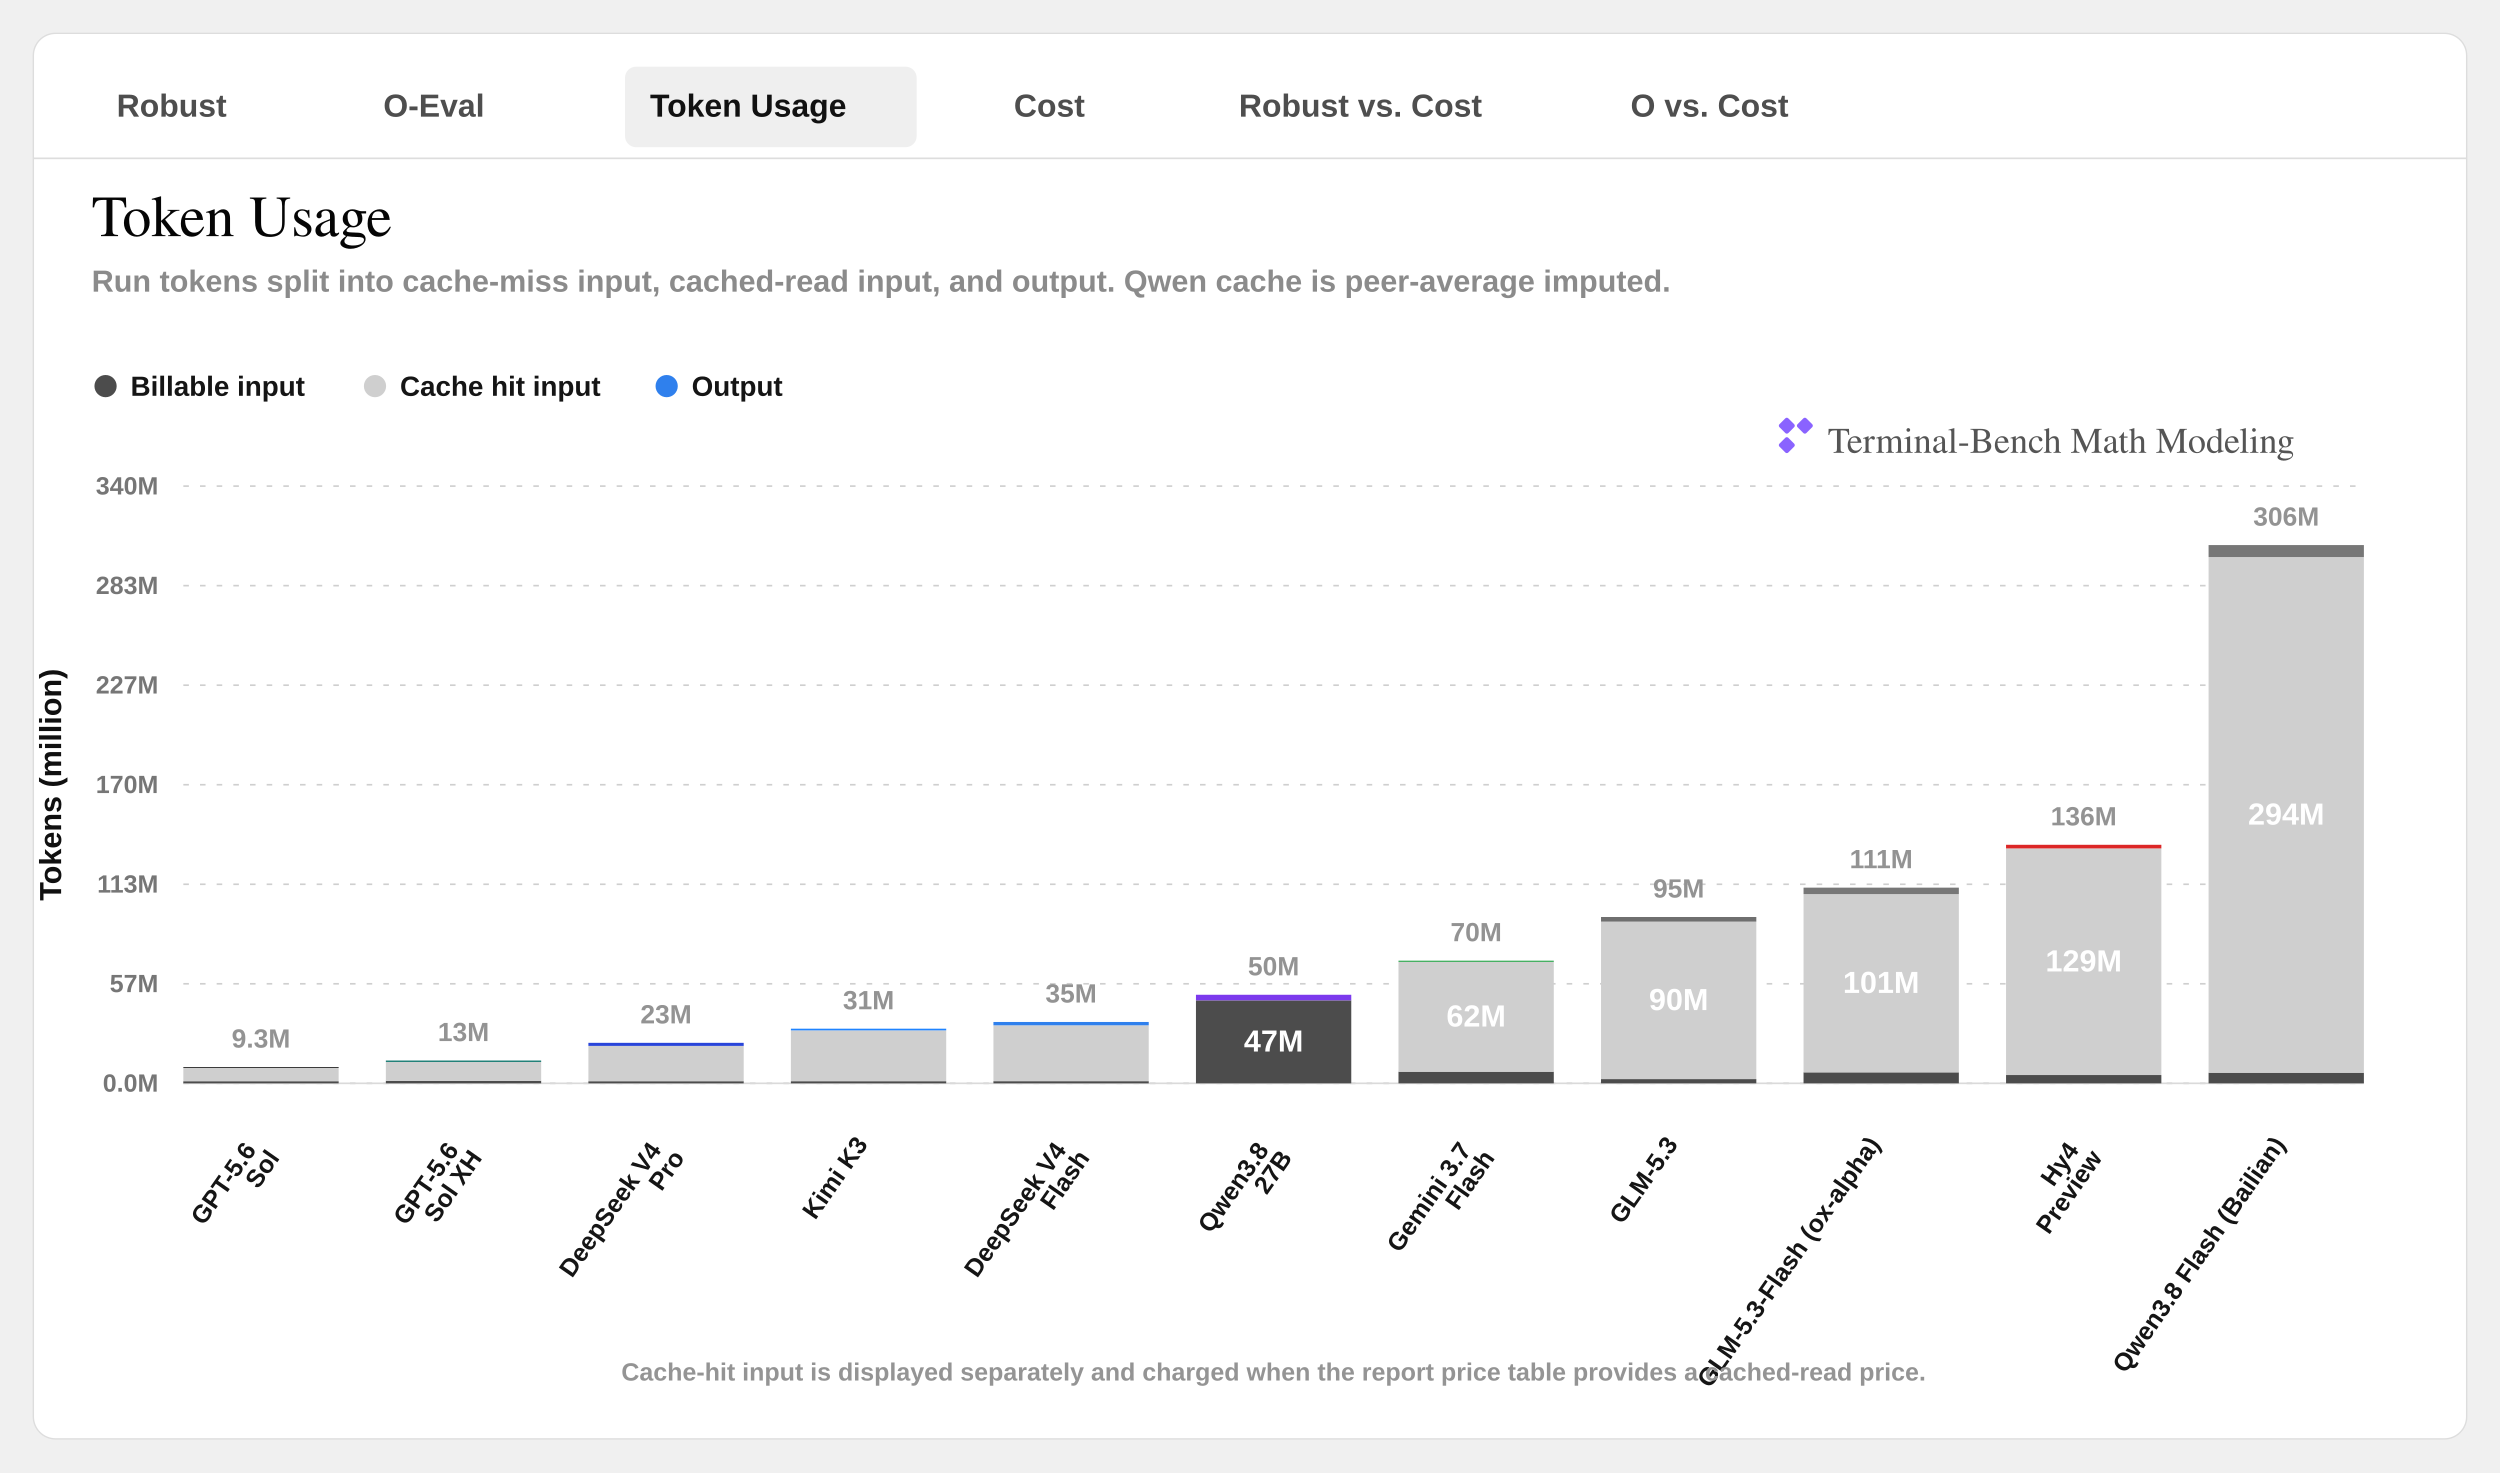
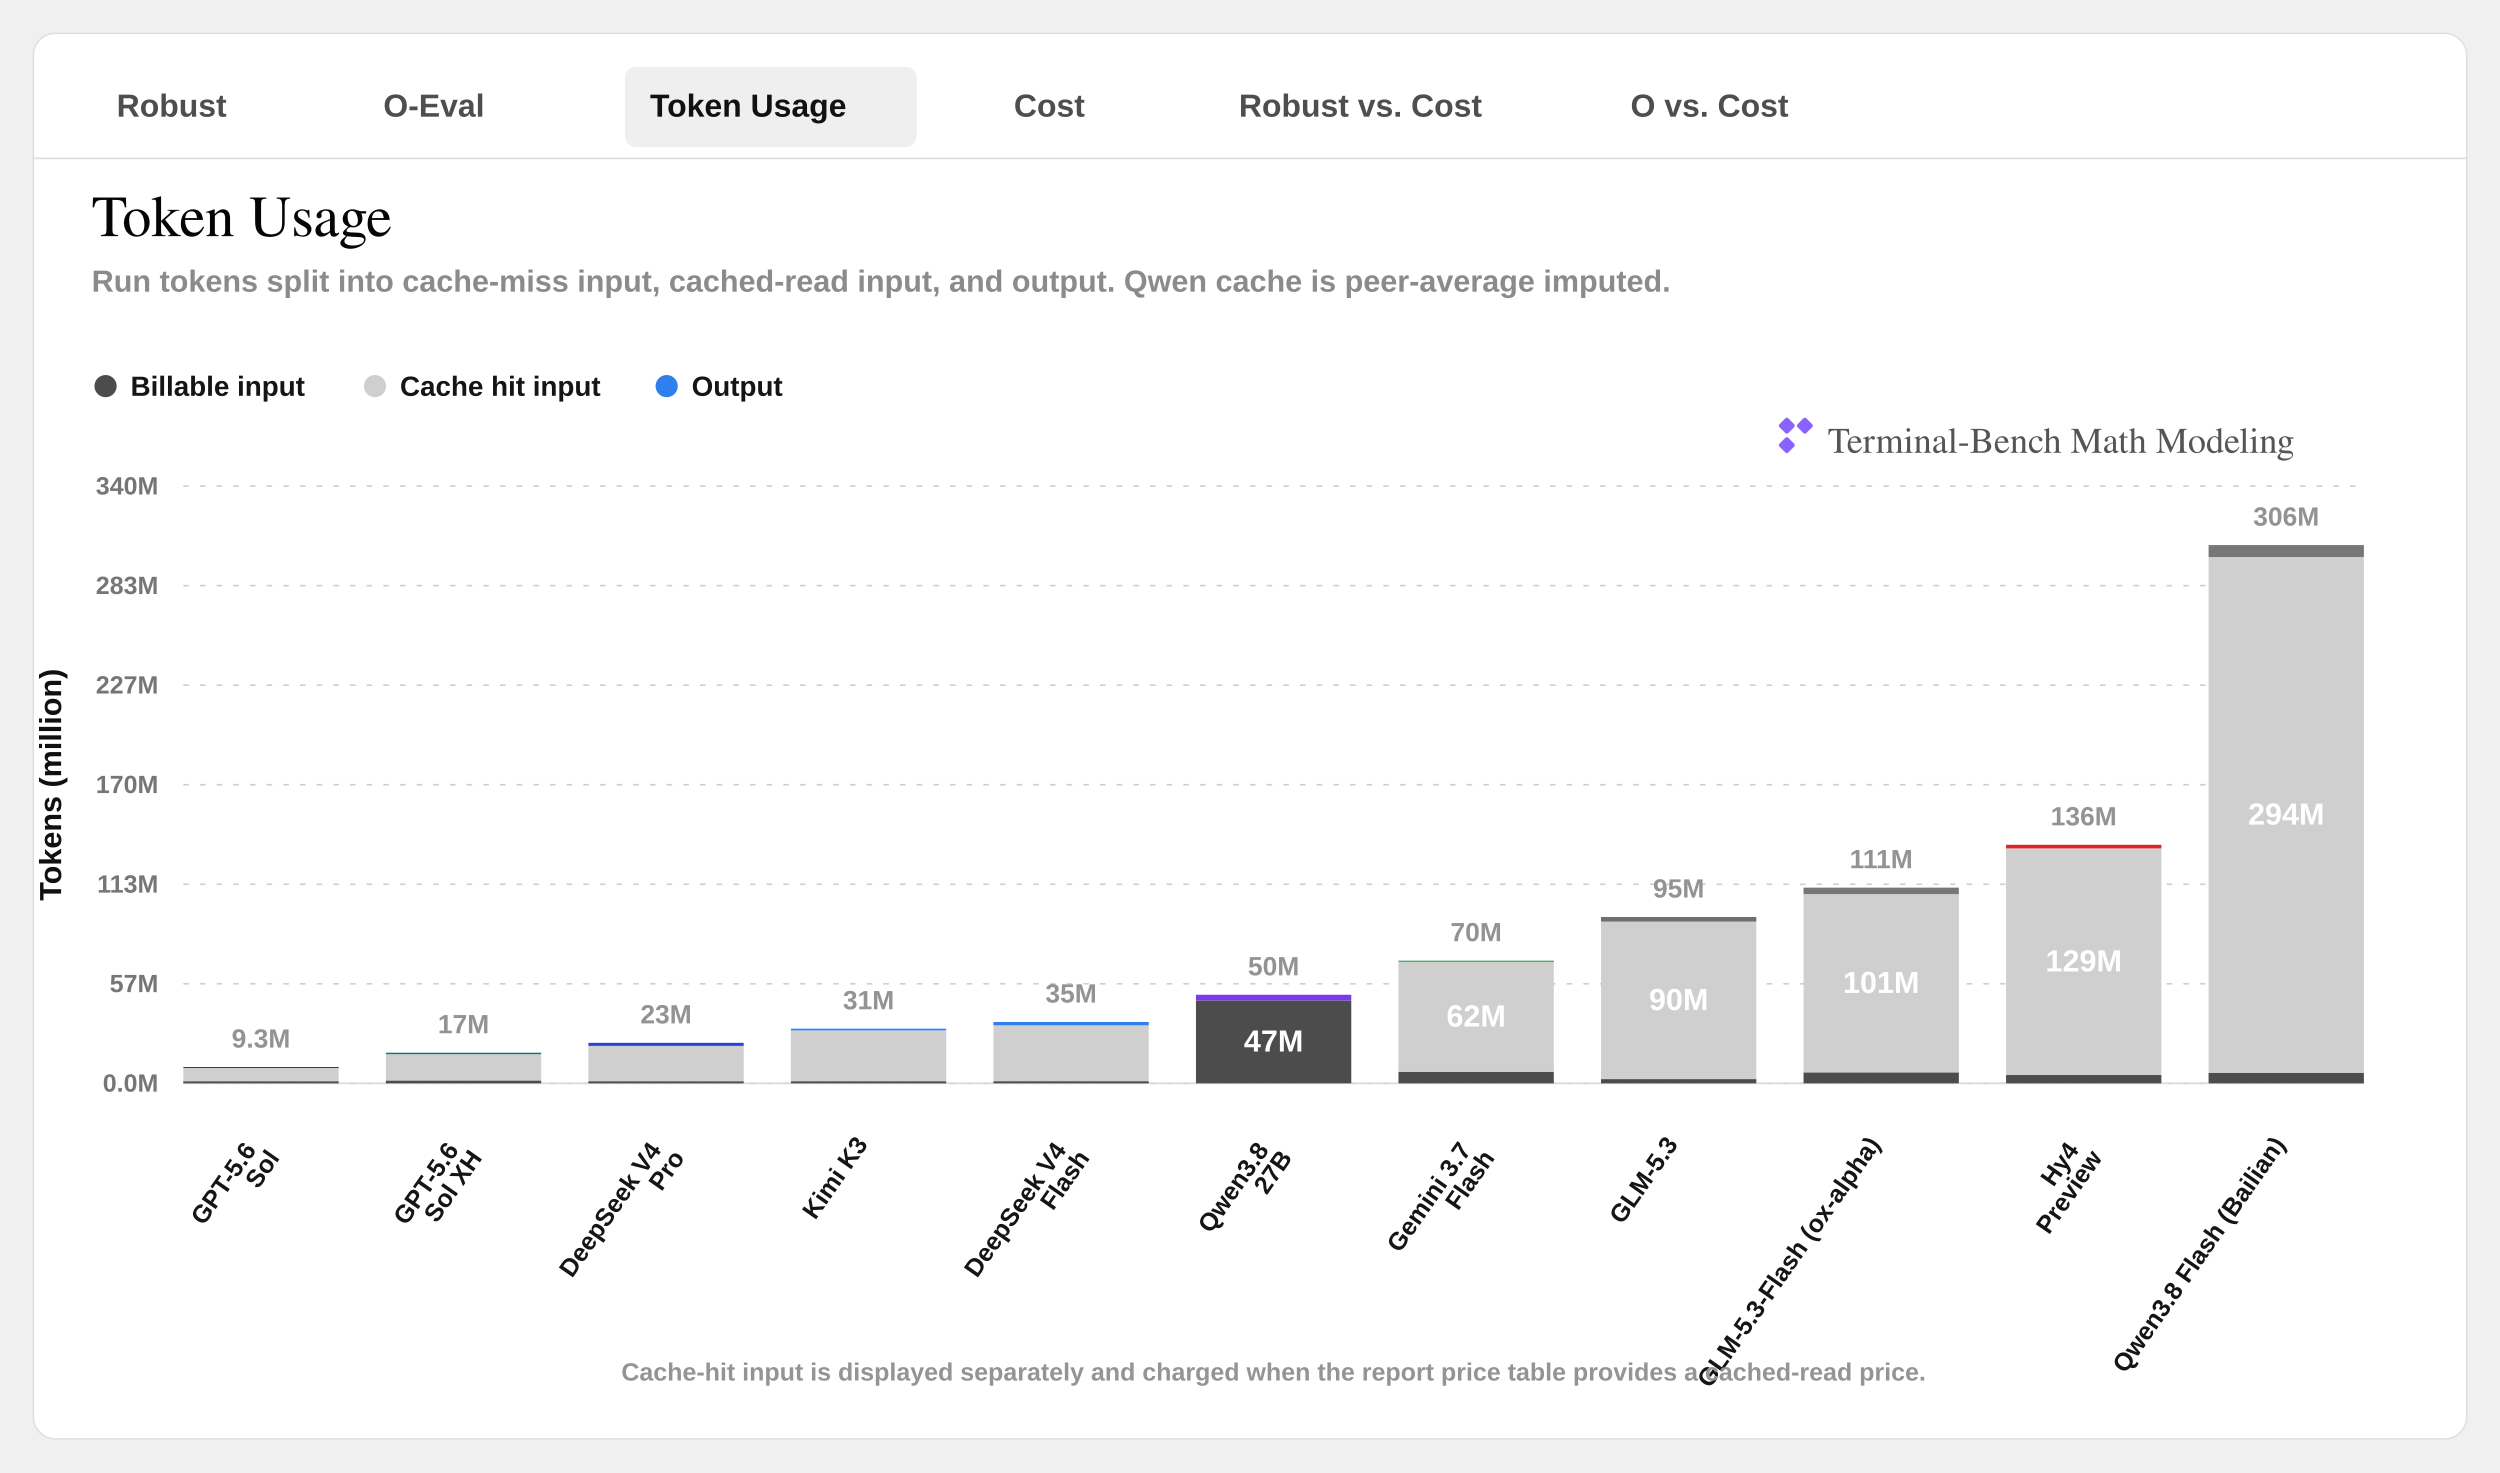
<svg xmlns="http://www.w3.org/2000/svg" width="1800" height="1060" viewBox="0 0 1800 1060" role="img">
  <style>
      .title { font-family: Georgia, Times, serif; font-size: 42px; fill: #050505; }
      .subtitle { font-family: Arial, Helvetica, sans-serif; font-size: 22px; fill: #8b8b8b; font-weight: 650; }
      .tab { font-family: Arial, Helvetica, sans-serif; font-size: 23px; fill: #4e4e4e; font-weight: 760; }
      .tab-active { fill: #111111; }
      .axis { font-family: Arial, Helvetica, sans-serif; font-size: 18px; fill: #767676; font-weight: 600; }
      .axis-title { font-family: Arial, Helvetica, sans-serif; font-size: 22px; fill: #101010; font-weight: 720; }
      .legend { font-family: Arial, Helvetica, sans-serif; font-size: 20px; fill: #151515; font-weight: 680; }
      .x-label { font-family: Arial, Helvetica, sans-serif; font-size: 18px; fill: #151515; font-weight: 650; }
      .bar-label { font-family: Arial, Helvetica, sans-serif; font-size: 22px; fill: #ffffff; font-weight: 800; }
      .top-label { font-family: Arial, Helvetica, sans-serif; font-size: 19px; fill: #939393; font-weight: 750; }
      .small-note { font-family: Arial, Helvetica, sans-serif; font-size: 18px; fill: #949494; font-weight: 650; }
      .point-label { font-family: Arial, Helvetica, sans-serif; font-size: 19px; fill: #4a4a4a; font-weight: 700; }
      .brand { font-family: Georgia, Times, serif; font-size: 26px; fill: #555555; }
    </style>
  <rect x="24.00" y="24.00" width="1752.00" height="1012.00" fill="#ffffff" stroke="#dddddd" rx="16.00" />
  <text x="84.00" y="84.00" text-anchor="start" class="tab">Robust</text>
  <text x="276.00" y="84.00" text-anchor="start" class="tab">O-Eval</text>
  <rect x="450.00" y="48.00" width="210.00" height="58.00" fill="#efefef" rx="8.00" />
  <text x="468.00" y="84.00" text-anchor="start" class="tab tab-active">Token Usage</text>
  <text x="730.00" y="84.00" text-anchor="start" class="tab">Cost</text>
  <text x="892.00" y="84.00" text-anchor="start" class="tab">Robust vs. Cost</text>
  <text x="1174.00" y="84.00" text-anchor="start" class="tab">O vs. Cost</text>
  <line x1="24.00" y1="114.00" x2="1776.00" y2="114.00" stroke="#dddddd" stroke-width="1.20" />
  <text x="66.00" y="170.00" text-anchor="start" class="title">Token Usage</text>
  <text x="66.00" y="210.00" text-anchor="start" class="subtitle">Run tokens split into cache-miss input, cached-read input, and output. Qwen cache is peer-average imputed.</text>
  <circle cx="76.00" cy="278.00" r="8.00" fill="#4c4c4c" />
  <text x="94.00" y="285.00" text-anchor="start" class="legend">Billable input</text>
  <circle cx="270.00" cy="278.00" r="8.00" fill="#cfcfcf" />
  <text x="288.00" y="285.00" text-anchor="start" class="legend">Cache hit input</text>
  <circle cx="480.00" cy="278.00" r="8.00" fill="#2f80ed" />
  <text x="498.00" y="285.00" text-anchor="start" class="legend">Output</text>
  <rect x="1282.00" y="302.00" width="9" height="9" rx="1.5" fill="#8a63ff" transform="rotate(-45 1286.50 306.50)" />
  <rect x="1295.00" y="302.00" width="9" height="9" rx="1.5" fill="#8a63ff" transform="rotate(-45 1299.50 306.50)" />
  <rect x="1282.00" y="316.00" width="9" height="9" rx="1.5" fill="#8a63ff" transform="rotate(-45 1286.50 320.50)" />
  <text x="1316.00" y="326.00" text-anchor="start" class="brand">Terminal-Bench Math Modeling</text>
  <line x1="132.00" y1="780.00" x2="1702.00" y2="780.00" stroke="#cfcfcf" stroke-width="1.20" stroke-dasharray="4 8" />
  <text x="114.00" y="786.00" text-anchor="end" class="axis">0.0M</text>
  <line x1="132.00" y1="708.33" x2="1702.00" y2="708.33" stroke="#cfcfcf" stroke-width="1.20" stroke-dasharray="4 8" />
  <text x="114.00" y="714.33" text-anchor="end" class="axis">57M</text>
  <line x1="132.00" y1="636.67" x2="1702.00" y2="636.67" stroke="#cfcfcf" stroke-width="1.20" stroke-dasharray="4 8" />
  <text x="114.00" y="642.67" text-anchor="end" class="axis">113M</text>
  <line x1="132.00" y1="565.00" x2="1702.00" y2="565.00" stroke="#cfcfcf" stroke-width="1.20" stroke-dasharray="4 8" />
  <text x="114.00" y="571.00" text-anchor="end" class="axis">170M</text>
  <line x1="132.00" y1="493.33" x2="1702.00" y2="493.33" stroke="#cfcfcf" stroke-width="1.20" stroke-dasharray="4 8" />
  <text x="114.00" y="499.33" text-anchor="end" class="axis">227M</text>
  <line x1="132.00" y1="421.67" x2="1702.00" y2="421.67" stroke="#cfcfcf" stroke-width="1.20" stroke-dasharray="4 8" />
  <text x="114.00" y="427.67" text-anchor="end" class="axis">283M</text>
  <line x1="132.00" y1="350.00" x2="1702.00" y2="350.00" stroke="#cfcfcf" stroke-width="1.20" stroke-dasharray="4 8" />
  <text x="114.00" y="356.00" text-anchor="end" class="axis">340M</text>
  <line x1="132.00" y1="780.00" x2="1702.00" y2="780.00" stroke="#dadada" stroke-width="1.20" />
  <text x="44.00" y="565.00" text-anchor="middle" class="axis-title" transform="rotate(-90 44.00 565.00)">Tokens (million)</text>
  <rect x="132.00" y="778.47" width="111.82" height="1.53" fill="#4c4c4c" />
  <rect x="132.00" y="768.90" width="111.82" height="9.57" fill="#cfcfcf" />
  <rect x="132.00" y="768.27" width="111.82" height="0.63" fill="#202020" />
  <text x="187.91" y="754.27" text-anchor="middle" class="top-label">9.3M</text>
  <g transform="translate(187.91,824.00) rotate(-55)">
    <text class="x-label" text-anchor="end">
      <tspan x="0" dy="0">GPT-5.6</tspan>
      <tspan x="0" dy="17">Sol</tspan>
    </text>
  </g>
-   <rect x="277.82" y="778.14" width="111.82" height="1.86" fill="#4c4c4c" />
-   <rect x="277.82" y="764.58" width="111.82" height="13.56" fill="#cfcfcf" />
-   <rect x="277.82" y="763.59" width="111.82" height="0.99" fill="#0f766e" />
-   <text x="333.73" y="749.59" text-anchor="middle" class="top-label">13M</text>
+   <rect x="277.82" y="777.89" width="111.82" height="2.11" fill="#4c4c4c" />
+   <rect x="277.82" y="759.01" width="111.82" height="18.88" fill="#cfcfcf" />
+   <rect x="277.82" y="757.95" width="111.82" height="1.06" fill="#0f766e" />
+   <text x="333.73" y="743.95" text-anchor="middle" class="top-label">17M</text>
  <g transform="translate(333.73,824.00) rotate(-55)">
    <text class="x-label" text-anchor="end">
      <tspan x="0" dy="0">GPT-5.6</tspan>
      <tspan x="0" dy="17">Sol XH</tspan>
    </text>
  </g>
  <rect x="423.64" y="778.47" width="111.82" height="1.53" fill="#4c4c4c" />
  <rect x="423.64" y="753.05" width="111.82" height="25.42" fill="#cfcfcf" />
  <rect x="423.64" y="750.84" width="111.82" height="2.21" fill="#2945d9" />
  <text x="479.55" y="736.84" text-anchor="middle" class="top-label">23M</text>
  <g transform="translate(479.55,824.00) rotate(-55)">
    <text class="x-label" text-anchor="end">
      <tspan x="0" dy="0">DeepSeek V4</tspan>
      <tspan x="0" dy="17">Pro</tspan>
    </text>
  </g>
  <rect x="569.45" y="778.46" width="111.82" height="1.54" fill="#4c4c4c" />
  <rect x="569.45" y="741.87" width="111.82" height="36.59" fill="#cfcfcf" />
  <rect x="569.45" y="740.66" width="111.82" height="1.21" fill="#1f83ff" />
  <text x="625.36" y="726.66" text-anchor="middle" class="top-label">31M</text>
  <g transform="translate(625.36,824.00) rotate(-55)">
    <text class="x-label" text-anchor="end">
      <tspan x="0" dy="0">Kimi K3</tspan>
    </text>
  </g>
  <rect x="715.27" y="778.44" width="111.82" height="1.56" fill="#4c4c4c" />
  <rect x="715.27" y="738.22" width="111.82" height="40.22" fill="#cfcfcf" />
  <rect x="715.27" y="735.82" width="111.82" height="2.40" fill="#2f80ed" />
  <text x="771.18" y="721.82" text-anchor="middle" class="top-label">35M</text>
  <g transform="translate(771.18,824.00) rotate(-55)">
    <text class="x-label" text-anchor="end">
      <tspan x="0" dy="0">DeepSeek V4</tspan>
      <tspan x="0" dy="17">Flash</tspan>
    </text>
  </g>
  <rect x="861.09" y="720.25" width="111.82" height="59.75" fill="#4c4c4c" />
  <text x="917.00" y="757.12" text-anchor="middle" class="bar-label" fill="#ffffff" font-size="19">47M</text>
  <rect x="861.09" y="720.25" width="111.82" height="0.00" fill="#cfcfcf" />
  <rect x="861.09" y="716.23" width="111.82" height="4.02" fill="#7c3aed" />
  <text x="917.00" y="702.23" text-anchor="middle" class="top-label">50M</text>
  <g transform="translate(917.00,824.00) rotate(-55)">
    <text class="x-label" text-anchor="end">
      <tspan x="0" dy="0">Qwen3.8</tspan>
      <tspan x="0" dy="17">27B</tspan>
    </text>
  </g>
  <rect x="1006.91" y="771.61" width="111.82" height="8.39" fill="#4c4c4c" />
  <rect x="1006.91" y="692.57" width="111.82" height="79.04" fill="#cfcfcf" />
  <text x="1062.82" y="739.09" text-anchor="middle" class="bar-label" fill="#ffffff" font-size="19">62M</text>
  <rect x="1006.91" y="691.68" width="111.82" height="0.89" fill="#34a853" />
  <text x="1062.82" y="677.68" text-anchor="middle" class="top-label">70M</text>
  <g transform="translate(1062.82,824.00) rotate(-55)">
    <text class="x-label" text-anchor="end">
      <tspan x="0" dy="0">Gemini 3.7</tspan>
      <tspan x="0" dy="17">Flash</tspan>
    </text>
  </g>
  <rect x="1152.73" y="776.94" width="111.82" height="3.06" fill="#4c4c4c" />
  <rect x="1152.73" y="663.58" width="111.82" height="113.37" fill="#cfcfcf" />
  <text x="1208.64" y="727.26" text-anchor="middle" class="bar-label" fill="#ffffff" font-size="19">90M</text>
  <rect x="1152.73" y="660.24" width="111.82" height="3.34" fill="#6f6f6f" />
  <text x="1208.64" y="646.24" text-anchor="middle" class="top-label">95M</text>
  <g transform="translate(1208.64,824.00) rotate(-55)">
    <text class="x-label" text-anchor="end">
      <tspan x="0" dy="0">GLM-5.3</tspan>
    </text>
  </g>
  <rect x="1298.55" y="772.08" width="111.82" height="7.92" fill="#4c4c4c" />
  <rect x="1298.55" y="643.76" width="111.82" height="128.33" fill="#cfcfcf" />
  <text x="1354.45" y="714.92" text-anchor="middle" class="bar-label" fill="#ffffff" font-size="19">101M</text>
  <rect x="1298.55" y="639.10" width="111.82" height="4.66" fill="#777777" />
  <text x="1354.45" y="625.10" text-anchor="middle" class="top-label">111M</text>
  <g transform="translate(1354.45,824.00) rotate(-55)">
    <text class="x-label" text-anchor="end">
      <tspan x="0" dy="0">GLM-5.3-Flash (ox-alpha)</tspan>
    </text>
  </g>
  <rect x="1444.36" y="774.02" width="111.82" height="5.98" fill="#4c4c4c" />
  <rect x="1444.36" y="610.87" width="111.82" height="163.15" fill="#cfcfcf" />
  <text x="1500.27" y="699.44" text-anchor="middle" class="bar-label" fill="#ffffff" font-size="19">129M</text>
  <rect x="1444.36" y="608.25" width="111.82" height="2.62" fill="#dc2626" />
  <text x="1500.27" y="594.25" text-anchor="middle" class="top-label">136M</text>
  <g transform="translate(1500.27,824.00) rotate(-55)">
    <text class="x-label" text-anchor="end">
      <tspan x="0" dy="0">Hy4</tspan>
      <tspan x="0" dy="17">Preview</tspan>
    </text>
  </g>
  <rect x="1590.18" y="772.34" width="111.82" height="7.66" fill="#4c4c4c" />
  <rect x="1590.18" y="401.07" width="111.82" height="371.27" fill="#cfcfcf" />
  <text x="1646.09" y="593.71" text-anchor="middle" class="bar-label" fill="#ffffff" font-size="19">294M</text>
  <rect x="1590.18" y="392.45" width="111.82" height="8.62" fill="#777777" />
  <text x="1646.09" y="378.45" text-anchor="middle" class="top-label">306M</text>
  <g transform="translate(1646.09,824.00) rotate(-55)">
    <text class="x-label" text-anchor="end">
      <tspan x="0" dy="0">Qwen3.8 Flash (Bailian)</tspan>
    </text>
  </g>
  <text x="917.00" y="994.00" text-anchor="middle" class="small-note">Cache-hit input is displayed separately and charged when the report price table provides a cached-read price.</text>
</svg>
